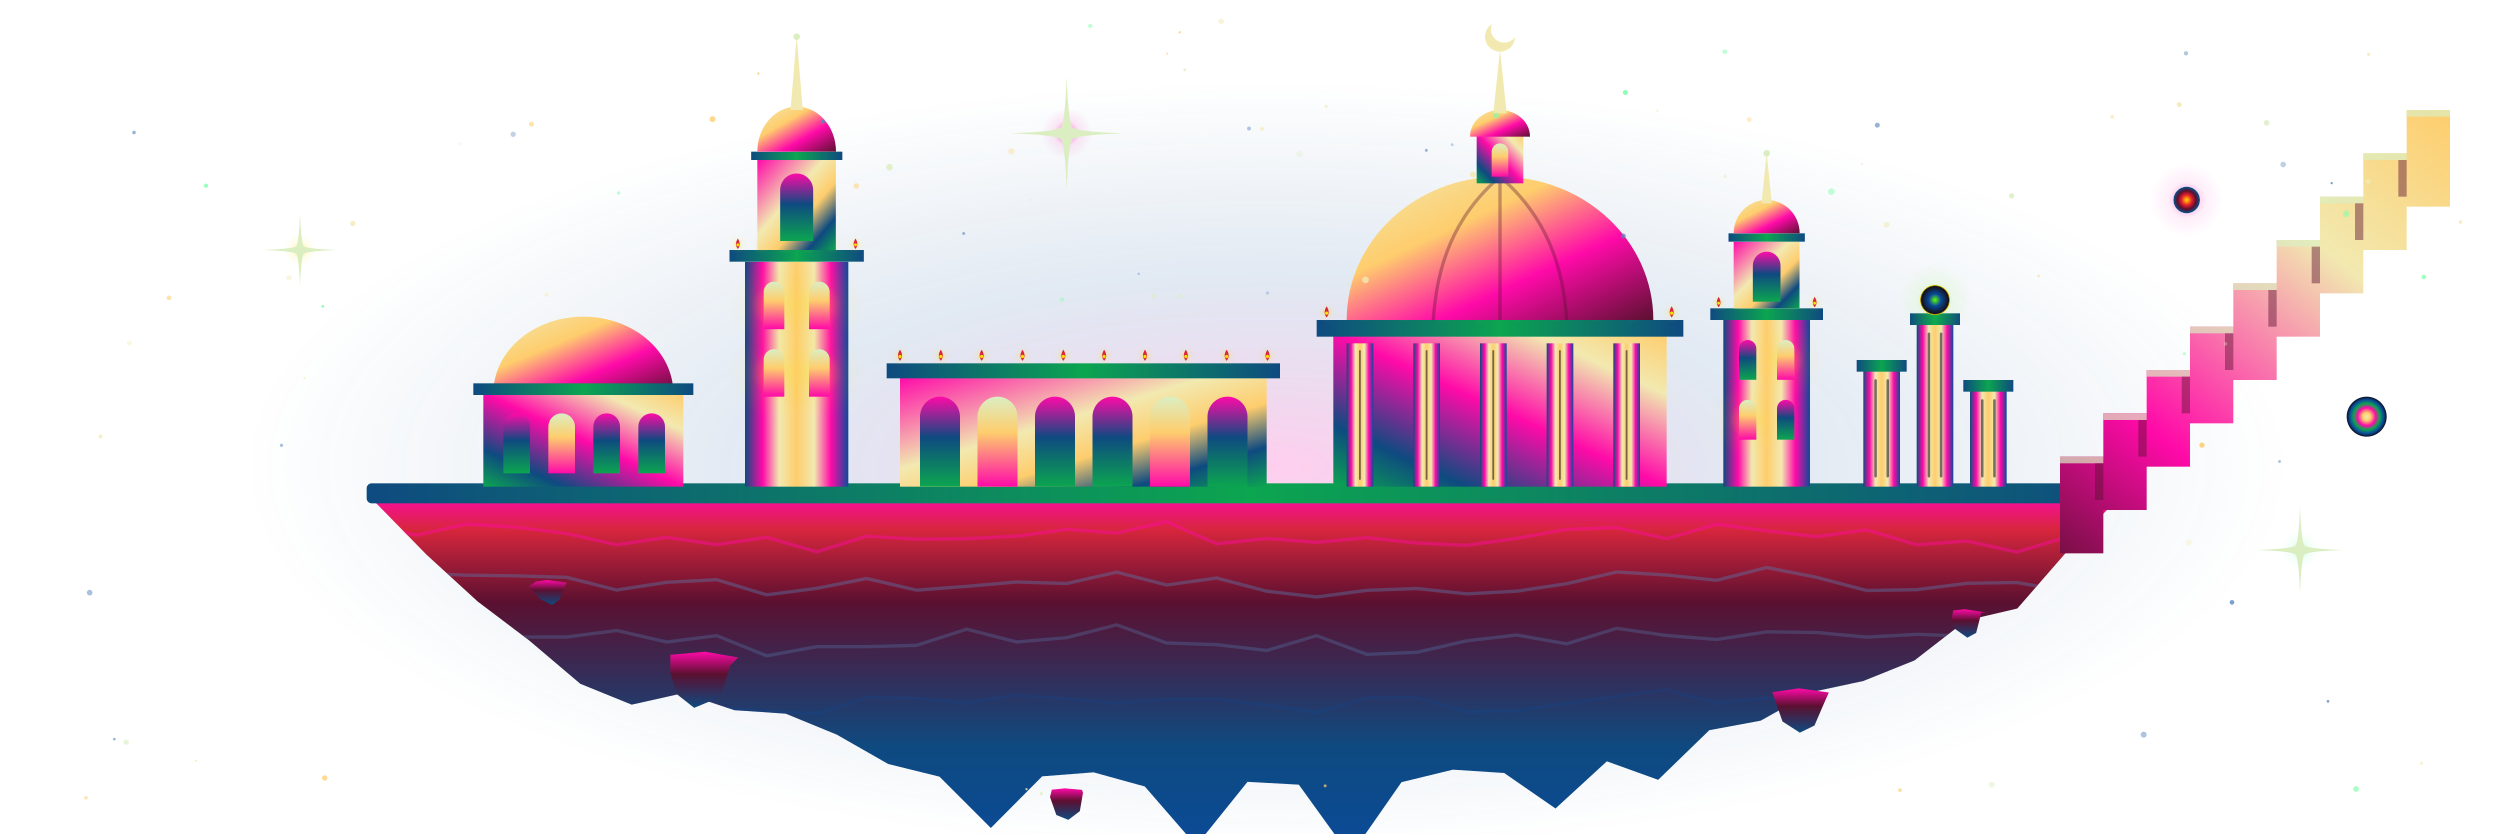
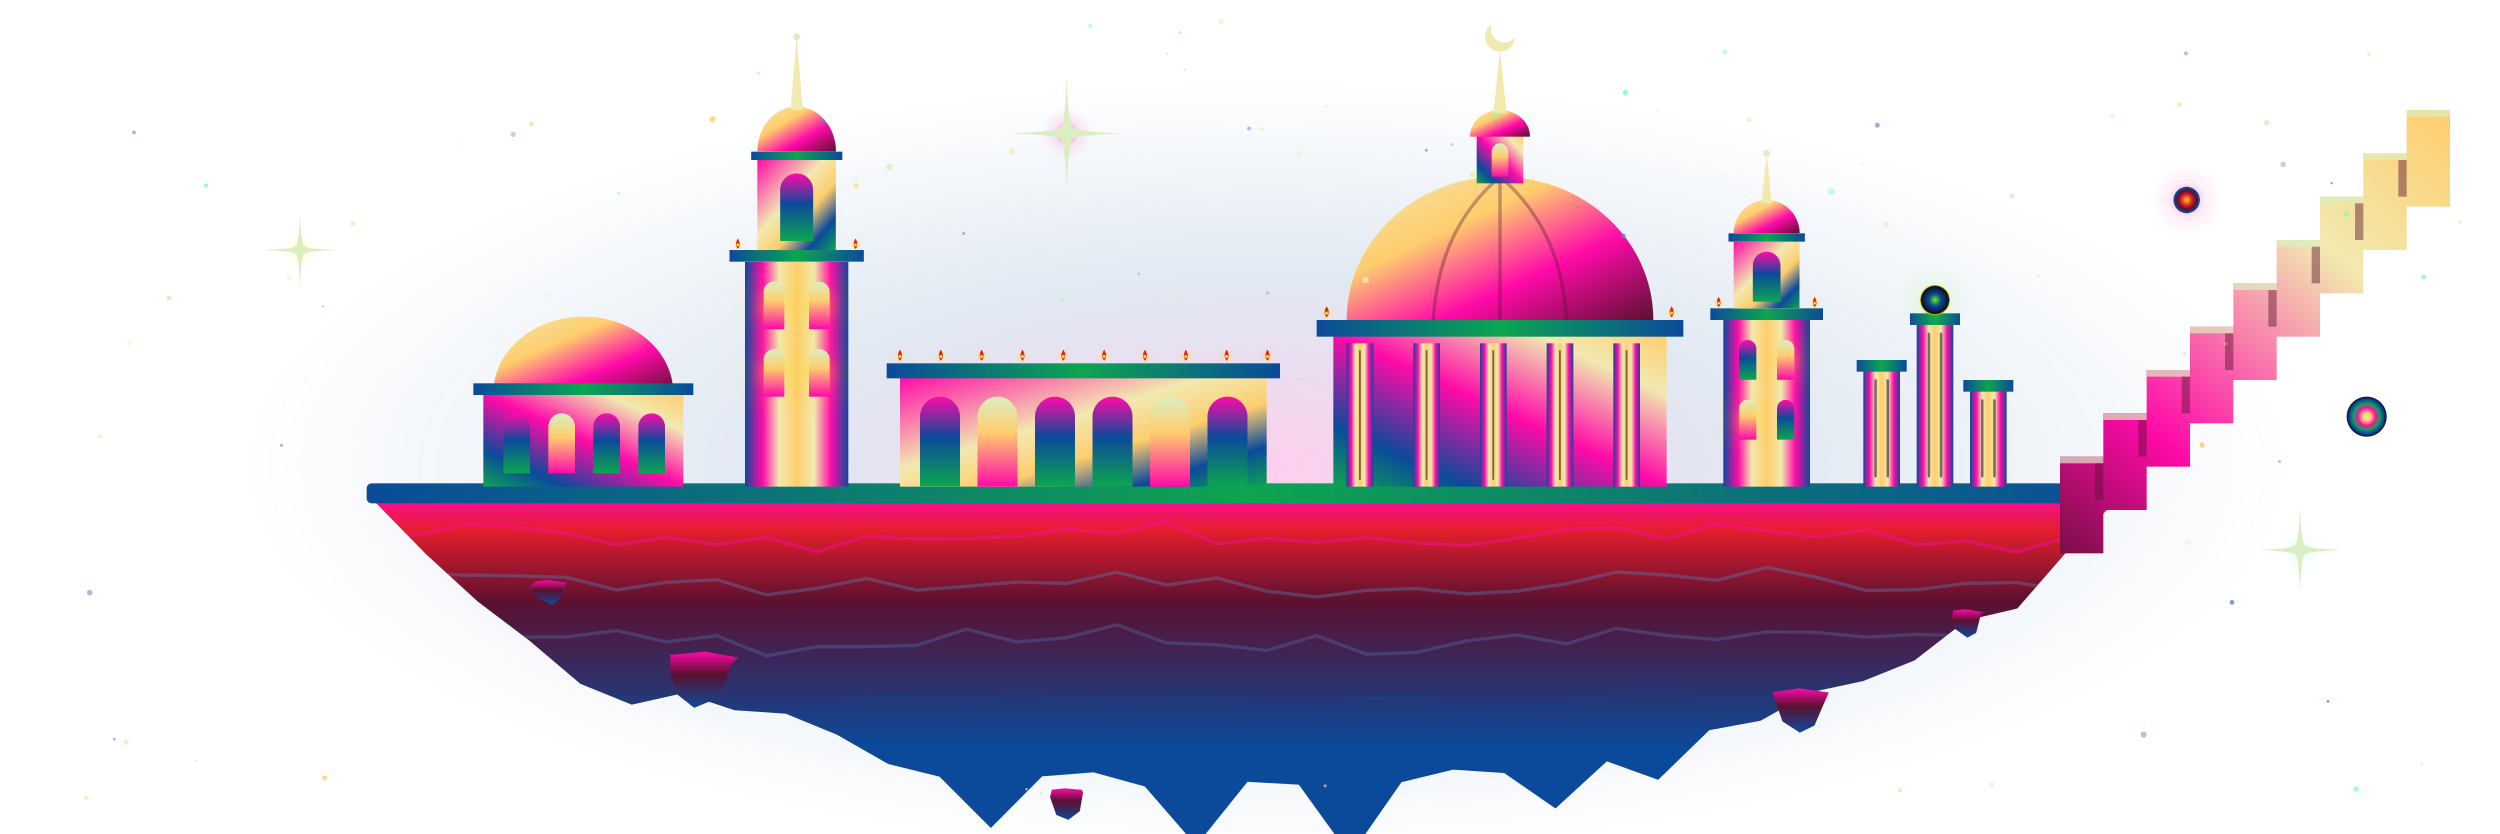
<svg xmlns="http://www.w3.org/2000/svg" viewBox="0 0 1500 500" width="1500" height="500">
  <defs>
    <linearGradient id="utopia-skyline-col" x1="0" y1="0" x2="1" y2="0">
-       <stop offset="0" stop-color="#0e4a80" />
+       <stop offset="0" stop-color="#0b4a9a" />
      <stop offset=".17" stop-color="#ff0aa8" />
      <stop offset=".33" stop-color="#f2e9b0" />
      <stop offset=".5" stop-color="#fecd6d" />
      <stop offset=".67" stop-color="#f2e9b0" />
      <stop offset=".83" stop-color="#ff0aa8" />
      <stop offset="1" stop-color="#0b4a9a" />
    </linearGradient>
    <linearGradient id="utopia-skyline-body" x1="0" y1="0" x2="1" y2="1">
      <stop offset="0" stop-color="#ff0aa8" />
      <stop offset=".42" stop-color="#f2e9b0" />
      <stop offset=".62" stop-color="#fecd6d" />
-       <stop offset=".82" stop-color="#0e4a80" />
+       <stop offset=".82" stop-color="#0b4a9a" />
      <stop offset="1" stop-color="#0ca550" />
    </linearGradient>
    <linearGradient id="utopia-skyline-body2" x1="0" y1="1" x2="1" y2="0">
      <stop offset="0" stop-color="#0ca550" />
-       <stop offset=".2" stop-color="#0e4a80" />
+       <stop offset=".2" stop-color="#0b4a9a" />
      <stop offset=".5" stop-color="#ff0aa8" />
      <stop offset=".8" stop-color="#f2e9b0" />
      <stop offset="1" stop-color="#fecd6d" />
    </linearGradient>
    <linearGradient id="utopia-skyline-slab" x1="0" y1="0" x2="1" y2="0">
-       <stop offset="0" stop-color="#0e4a80" />
+       <stop offset="0" stop-color="#0b4a9a" />
      <stop offset=".5" stop-color="#0ca550" />
-       <stop offset="1" stop-color="#0e4a80" />
+       <stop offset="1" stop-color="#0b4a9a" />
    </linearGradient>
    <linearGradient id="utopia-skyline-win" x1="0" y1="0" x2="0" y2="1">
      <stop offset="0" stop-color="#ff0aa8" />
-       <stop offset=".45" stop-color="#0e4a80" />
+       <stop offset=".45" stop-color="#0b4a9a" />
      <stop offset="1" stop-color="#0ca550" />
    </linearGradient>
    <linearGradient id="utopia-skyline-winglow" x1="0" y1="0" x2="0" y2="1">
      <stop offset="0" stop-color="#dbeec2" />
      <stop offset=".4" stop-color="#fecd6d" />
      <stop offset="1" stop-color="#ff0aa8" />
    </linearGradient>
    <linearGradient id="utopia-skyline-dome" x1="0" y1="0" x2="1" y2="1">
      <stop offset="0" stop-color="#f2e9b0" />
      <stop offset=".35" stop-color="#fecd6d" />
      <stop offset=".65" stop-color="#ff0aa8" />
      <stop offset="1" stop-color="#5b1030" />
    </linearGradient>
    <linearGradient id="utopia-skyline-dark" x1="0" y1="0" x2="0" y2="1">
      <stop offset="0" stop-color="#5b1030" />
-       <stop offset="1" stop-color="#0e4a80" />
+       <stop offset="1" stop-color="#0b4a9a" />
    </linearGradient>
    <radialGradient id="utopia-skyline-atm" cx=".5" cy=".5" r=".5">
      <stop offset="0" stop-color="#ff0aa8" stop-opacity=".2" />
      <stop offset=".5" stop-color="#0b4a9a" stop-opacity=".12" />
-       <stop offset="1" stop-color="#0e4a80" stop-opacity="0" />
+       <stop offset="1" stop-color="#0b4a9a" stop-opacity="0" />
    </radialGradient>
    <clipPath id="utopia-skyline-rockclip">
      <polygon points="1275,296 1272,297.9 1241.2,329.7 1210.4,365.1 1179.6,372.3 1148.8,396.2 1118,408.6 1087.2,415.2 1056.4,432.4 1025.6,438.1 994.9,467.9 964.1,456.8 933.3,485.1 902.5,463.8 871.7,461.8 840.9,469.3 810.1,513.5 779.3,470.8 748.5,469.1 717.7,507.4 686.9,471.9 656.1,463.4 625.3,465.8 594.5,496.8 563.7,466 532.9,458.4 502.1,440.8 471.4,428.2 440.6,426.1 409.8,415.9 379,422.8 348.2,410.3 317.4,384.2 286.6,360.9 255.8,332.7 225,301.2 225,296" />
    </clipPath>
    <linearGradient id="utopia-skyline-rock" x1="0" y1="0" x2="0" y2="1">
      <stop offset="0" stop-color="#ff0aa8" />
-       <stop offset=".1" stop-color="#d7263d" />
+       <stop offset=".1" stop-color="#e41e2d" />
      <stop offset=".3" stop-color="#5b1030" />
-       <stop offset=".7" stop-color="#0e4a80" />
+       <stop offset=".7" stop-color="#0b4a9a" />
      <stop offset="1" stop-color="#0b4a9a" />
    </linearGradient>
    <linearGradient id="utopia-skyline-chunk" x1="0" y1="0" x2="0" y2="1">
      <stop offset="0" stop-color="#ff0aa8" />
      <stop offset=".4" stop-color="#5b1030" />
-       <stop offset="1" stop-color="#0e4a80" />
+       <stop offset="1" stop-color="#0b4a9a" />
    </linearGradient>
    <linearGradient id="utopia-skyline-stair" x1="1236" y1="358" x2="1470" y2="66" gradientUnits="userSpaceOnUse">
      <stop offset="0" stop-color="#5b1030" />
      <stop offset=".3" stop-color="#ff0aa8" />
      <stop offset=".7" stop-color="#f2e9b0" />
      <stop offset="1" stop-color="#fecd6d" />
    </linearGradient>
    <radialGradient id="utopia-skyline-glow-ffdd00-50" cx=".5" cy=".5" r=".5">
      <stop offset="0" stop-color="#ffdd00" stop-opacity=".5" />
      <stop offset=".2" stop-color="#ffdd00" stop-opacity=".25" />
      <stop offset=".5" stop-color="#ffdd00" stop-opacity=".06" />
      <stop offset="1" stop-color="#ffdd00" stop-opacity="0" />
    </radialGradient>
    <radialGradient id="utopia-skyline-glow-ffdd00-55" cx=".5" cy=".5" r=".5">
      <stop offset="0" stop-color="#ffdd00" stop-opacity=".55" />
      <stop offset=".2" stop-color="#ffdd00" stop-opacity=".28" />
      <stop offset=".5" stop-color="#ffdd00" stop-opacity=".07" />
      <stop offset="1" stop-color="#ffdd00" stop-opacity="0" />
    </radialGradient>
    <radialGradient id="utopia-skyline-glow-5aff00-50" cx=".5" cy=".5" r=".5">
      <stop offset="0" stop-color="#5aff00" stop-opacity=".5" />
      <stop offset=".2" stop-color="#5aff00" stop-opacity=".25" />
      <stop offset=".5" stop-color="#5aff00" stop-opacity=".06" />
      <stop offset="1" stop-color="#5aff00" stop-opacity="0" />
    </radialGradient>
    <radialGradient id="utopia-skyline-orbs" cx=".5" cy=".5" r=".5">
      <stop offset="0" stop-color="#5aff00" />
      <stop offset=".4" stop-color="#0b4a9a" />
-       <stop offset=".9" stop-color="#13111a" />
+       <stop offset=".9" stop-color="#0a0f1c" />
      <stop offset="1" stop-color="#ffdd00" />
    </radialGradient>
    <radialGradient id="utopia-skyline-orbm" cx=".5" cy=".5" r=".5">
      <stop offset="0" stop-color="#f2e9b0" />
      <stop offset=".2" stop-color="#fecd6d" />
      <stop offset=".45" stop-color="#ff0aa8" />
      <stop offset=".65" stop-color="#0ca550" />
      <stop offset=".85" stop-color="#0b4a9a" />
      <stop offset="1" stop-color="#0a0f1c" />
    </radialGradient>
    <radialGradient id="utopia-skyline-glow-ff0aa8-55" cx=".5" cy=".5" r=".5">
      <stop offset="0" stop-color="#ff0aa8" stop-opacity=".55" />
      <stop offset=".2" stop-color="#ff0aa8" stop-opacity=".28" />
      <stop offset=".5" stop-color="#ff0aa8" stop-opacity=".07" />
      <stop offset="1" stop-color="#ff0aa8" stop-opacity="0" />
    </radialGradient>
    <radialGradient id="utopia-skyline-orbf" cx=".5" cy=".5" r=".5">
      <stop offset="0" stop-color="#ffdd00" />
      <stop offset=".4" stop-color="#e41e2d" />
      <stop offset=".7" stop-color="#5b1030" />
-       <stop offset=".95" stop-color="#0e4a80" />
+       <stop offset=".95" stop-color="#0b4a9a" />
      <stop offset="1" stop-color="#5686bb" />
    </radialGradient>
    <radialGradient id="utopia-skyline-glow-ff0aa8-75" cx=".5" cy=".5" r=".5">
      <stop offset="0" stop-color="#ff0aa8" stop-opacity=".75" />
      <stop offset=".2" stop-color="#ff0aa8" stop-opacity=".38" />
      <stop offset=".5" stop-color="#ff0aa8" stop-opacity=".09" />
      <stop offset="1" stop-color="#ff0aa8" stop-opacity="0" />
    </radialGradient>
    <radialGradient id="utopia-skyline-glow-ffdd00-75" cx=".5" cy=".5" r=".5">
      <stop offset="0" stop-color="#ffdd00" stop-opacity=".75" />
      <stop offset=".2" stop-color="#ffdd00" stop-opacity=".38" />
      <stop offset=".5" stop-color="#ffdd00" stop-opacity=".09" />
      <stop offset="1" stop-color="#ffdd00" stop-opacity="0" />
    </radialGradient>
    <radialGradient id="utopia-skyline-glow-7dffaa-75" cx=".5" cy=".5" r=".5">
      <stop offset="0" stop-color="#7dffaa" stop-opacity=".75" />
      <stop offset=".2" stop-color="#7dffaa" stop-opacity=".38" />
      <stop offset=".5" stop-color="#7dffaa" stop-opacity=".09" />
      <stop offset="1" stop-color="#7dffaa" stop-opacity="0" />
    </radialGradient>
  </defs>
  <ellipse cx="760" cy="280" rx="620" ry="230" fill="url(#utopia-skyline-atm)" />
  <polygon points="1275,296 1272,297.9 1241.2,329.7 1210.4,365.1 1179.6,372.3 1148.8,396.2 1118,408.6 1087.2,415.2 1056.4,432.4 1025.6,438.1 994.9,467.9 964.1,456.8 933.3,485.1 902.5,463.8 871.7,461.8 840.9,469.3 810.1,513.5 779.3,470.8 748.5,469.1 717.7,507.4 686.9,471.9 656.1,463.4 625.3,465.8 594.5,496.8 563.7,466 532.9,458.4 502.1,440.8 471.4,428.2 440.6,426.1 409.8,415.9 379,422.8 348.2,410.3 317.4,384.2 286.6,360.9 255.8,332.7 225,301.2 225,296" fill="url(#utopia-skyline-rock)" />
  <g clip-path="url(#utopia-skyline-rockclip)" fill="none" stroke-width="2">
    <polyline points="220,314.4 250,321.1 280,314.4 310,316.3 340,320.1 370,326.9 400,322.4 430,326.8 460,322.4 490,331.1 520,321.7 550,323.5 580,323.2 610,321.7 640,317.6 670,319.8 700,313 730,326.3 760,323.1 790,325.4 820,322.6 850,325.8 880,327.2 910,323 940,317.6 970,316.6 1000,323.2 1030,314.5 1060,318.5 1090,322 1120,317.9 1150,326.9 1180,324.6 1210,331.2 1240,322.3 1270,324" stroke="#ff0aa8" stroke-opacity=".45" />
    <polyline points="220,346.3 250,343.9 280,345.1 310,345.5 340,346.4 370,354 400,349.4 430,347.8 460,356.9 490,353 520,347.1 550,354.1 580,351.8 610,349.2 640,350.1 670,343.3 700,351 730,346.8 760,354.7 790,358.2 820,354.2 850,353.1 880,356.3 910,354.7 940,350.2 970,343.2 1000,345 1030,348.2 1060,340.5 1090,346.4 1120,354.3 1150,353.8 1180,350 1210,349.5 1240,354.7 1270,354.3" stroke="#5686bb" stroke-opacity=".37" />
    <polyline points="220,379.4 250,380.8 280,385.9 310,382.2 340,382.2 370,378.3 400,385.2 430,381.4 460,393.5 490,388 520,388 550,387.2 580,377.5 610,385.2 640,382.6 670,374.9 700,385.8 730,386.8 760,390.3 790,381.4 820,392.6 850,391.4 880,384.5 910,381 940,386.3 970,377 1000,381.3 1030,383.7 1060,379.1 1090,379.5 1120,382.3 1150,380.6 1180,381.7 1210,388.6 1240,391.7 1270,392.8" stroke="#5686bb" stroke-opacity=".29" />
    <polyline points="220,413.2 250,414.2 280,419.8 310,413.9 340,420.9 370,424.8 400,425.8 430,424.6 460,426.7 490,428.1 520,418.4 550,419.1 580,421.8 610,417 640,419.4 670,421.8 700,419.6 730,419.5 760,423.1 790,427.4 820,418.7 850,418.6 880,427 910,426.3 940,422.1 970,417.7 1000,413.9 1030,421.8 1060,418.8 1090,423.3 1120,421.2 1150,425.5 1180,419.7 1210,426.5 1240,419 1270,420.9" stroke="#0b4a9a" stroke-opacity=".21" />
  </g>
  <polygon points="438,399.5 432.6,418 416.5,424.7 406.6,416.9 402.2,403.9 402.2,392.9 423,391 442.9,394.5" fill="url(#utopia-skyline-chunk)" />
  <polygon points="1093.8,423.4 1088.7,435.3 1079.9,439.6 1069.5,432.9 1066.2,423.5 1063.4,415.3 1079.2,413 1097.3,415.5" fill="url(#utopia-skyline-chunk)" />
  <polygon points="649.8,475.6 647.9,486.7 641,491.9 633.8,489 630,478.2 631.1,473.8 638.9,473 649.2,473.9" fill="url(#utopia-skyline-chunk)" />
  <polygon points="1188.8,367.6 1185.7,379.7 1180.4,382.6 1172.5,377 1171,371.3 1171.9,366.3 1178.9,365.5 1191.9,367.5" fill="url(#utopia-skyline-chunk)" />
  <polygon points="337.9,353.9 335.9,359.6 331.3,363 324.1,359.5 317.2,351.9 321.5,349 328.2,348 340.2,349.6" fill="url(#utopia-skyline-chunk)" />
  <rect x="220" y="290" width="1060" height="12" rx="3" fill="url(#utopia-skyline-slab)" />
  <polygon points="1236,300 1236,274 1262,274 1262,248 1288,248 1288,222 1314,222 1314,196 1340,196 1340,170 1366,170 1366,144 1392,144 1392,118 1418,118 1418,92 1444,92 1444,66 1470,66 1470,124 1444,124 1444,150 1418,150 1418,176 1392,176 1392,202 1366,202 1366,228 1340,228 1340,254 1314,254 1314,280 1288,280 1288,306 1262,306 1262,332 1236,332 1236,330" fill="url(#utopia-skyline-stair)" />
  <g fill="#dbeec2" opacity=".7">
    <rect x="1236" y="274" width="26" height="4" />
    <rect x="1262" y="248" width="26" height="4" />
    <rect x="1288" y="222" width="26" height="4" />
    <rect x="1314" y="196" width="26" height="4" />
    <rect x="1340" y="170" width="26" height="4" />
    <rect x="1366" y="144" width="26" height="4" />
    <rect x="1392" y="118" width="26" height="4" />
    <rect x="1418" y="92" width="26" height="4" />
    <rect x="1444" y="66" width="26" height="4" />
  </g>
  <g fill="#5b1030" opacity=".45">
    <rect x="1257" y="278" width="5" height="22" />
    <rect x="1283" y="252" width="5" height="22" />
    <rect x="1309" y="226" width="5" height="22" />
    <rect x="1335" y="200" width="5" height="22" />
    <rect x="1361" y="174" width="5" height="22" />
    <rect x="1387" y="148" width="5" height="22" />
    <rect x="1413" y="122" width="5" height="22" />
    <rect x="1439" y="96" width="5" height="22" />
  </g>
  <rect x="290" y="236" width="120" height="56" fill="url(#utopia-skyline-body2)" />
  <path d="M302,284V256A8,8 0 0 1 318,256V284Z" fill="url(#utopia-skyline-win)" />
  <path d="M329,284V256A8,8 0 0 1 345,256V284Z" fill="url(#utopia-skyline-winglow)" />
  <path d="M356,284V256A8,8 0 0 1 372,256V284Z" fill="url(#utopia-skyline-win)" />
  <path d="M383,284V256A8,8 0 0 1 399,256V284Z" fill="url(#utopia-skyline-win)" />
  <path d="M296,236A54,46 0 0 1 404,236Z" fill="url(#utopia-skyline-dome)" />
  <rect x="284" y="230" width="132" height="7" fill="url(#utopia-skyline-slab)" />
  <rect x="447" y="157" width="62" height="135" fill="url(#utopia-skyline-col)" />
  <circle cx="464.4" cy="183.3" r="27.3" fill="url(#utopia-skyline-glow-ffdd00-50)" />
  <path d="M458.2,197.5V175.2A6.2,6.2 0 0 1 470.6,175.2V197.5Z" fill="url(#utopia-skyline-winglow)" />
  <circle cx="491.6" cy="183.3" r="27.3" fill="url(#utopia-skyline-glow-ffdd00-50)" />
  <path d="M485.4,197.5V175.2A6.2,6.2 0 0 1 497.8,175.2V197.5Z" fill="url(#utopia-skyline-winglow)" />
  <circle cx="464.4" cy="223.8" r="27.3" fill="url(#utopia-skyline-glow-ffdd00-50)" />
  <path d="M458.2,238V215.7A6.2,6.2 0 0 1 470.6,215.7V238Z" fill="url(#utopia-skyline-winglow)" />
  <circle cx="491.6" cy="223.8" r="27.3" fill="url(#utopia-skyline-glow-ffdd00-50)" />
  <path d="M485.4,238V215.7A6.2,6.2 0 0 1 497.8,215.7V238Z" fill="url(#utopia-skyline-winglow)" />
  <rect x="437.7" y="150" width="80.6" height="7" fill="url(#utopia-skyline-slab)" />
  <circle cx="442.7" cy="146.6" r="5.6" fill="url(#utopia-skyline-glow-ffdd00-55)" />
-   <path d="M442.7,143.1Q444.9,146.6 442.7,149.4Q440.5,146.6 442.7,143.1Z" fill="#d7263d" />
+   <path d="M442.7,143.1Q444.9,146.6 442.7,149.4Q440.5,146.6 442.7,143.1Z" fill="#e41e2d" />
  <circle cx="442.7" cy="146.9" r="0.9" fill="#ffdd00" />
  <circle cx="456.8" cy="146.6" r="5.6" fill="url(#utopia-skyline-glow-ffdd00-55)" />
-   <path d="M456.8,143.1Q459.1,146.6 456.8,149.4Q454.6,146.6 456.8,143.1Z" fill="#d7263d" />
+   <path d="M456.8,143.1Q459.1,146.6 456.8,149.4Q454.6,146.6 456.8,143.1Z" fill="#e41e2d" />
  <circle cx="456.8" cy="146.9" r="0.9" fill="#ffdd00" />
  <circle cx="470.9" cy="146.6" r="5.6" fill="url(#utopia-skyline-glow-ffdd00-55)" />
-   <path d="M470.9,143.1Q473.2,146.6 470.9,149.4Q468.7,146.6 470.9,143.1Z" fill="#d7263d" />
+   <path d="M470.9,143.1Q473.2,146.6 470.9,149.4Q468.7,146.6 470.9,143.1Z" fill="#e41e2d" />
  <circle cx="470.9" cy="146.9" r="0.9" fill="#ffdd00" />
  <circle cx="485.1" cy="146.6" r="5.6" fill="url(#utopia-skyline-glow-ffdd00-55)" />
-   <path d="M485.1,143.1Q487.3,146.6 485.1,149.4Q482.8,146.6 485.1,143.1Z" fill="#d7263d" />
+   <path d="M485.1,143.1Q487.3,146.6 485.1,149.4Q482.8,146.6 485.1,143.1Z" fill="#e41e2d" />
  <circle cx="485.1" cy="146.9" r="0.9" fill="#ffdd00" />
  <circle cx="499.2" cy="146.6" r="5.6" fill="url(#utopia-skyline-glow-ffdd00-55)" />
-   <path d="M499.2,143.1Q501.4,146.6 499.2,149.4Q496.9,146.6 499.2,143.1Z" fill="#d7263d" />
+   <path d="M499.2,143.1Q501.4,146.6 499.2,149.4Q496.9,146.6 499.2,143.1Z" fill="#e41e2d" />
  <circle cx="499.2" cy="146.9" r="0.9" fill="#ffdd00" />
  <circle cx="513.3" cy="146.6" r="5.6" fill="url(#utopia-skyline-glow-ffdd00-55)" />
-   <path d="M513.3,143.1Q515.5,146.6 513.3,149.4Q511.1,146.6 513.3,143.1Z" fill="#d7263d" />
+   <path d="M513.3,143.1Q515.5,146.6 513.3,149.4Q511.1,146.6 513.3,143.1Z" fill="#e41e2d" />
  <circle cx="513.3" cy="146.9" r="0.9" fill="#ffdd00" />
  <rect x="454.4" y="96" width="47.1" height="54" fill="url(#utopia-skyline-body)" />
  <path d="M468.1,144.6V114A9.9,9.9 0 0 1 487.9,114V144.6Z" fill="url(#utopia-skyline-win)" />
  <rect x="450.7" y="91" width="54.7" height="5" fill="url(#utopia-skyline-slab)" />
  <path d="M454.4,91A23.6,27 0 0 1 501.6,91Z" fill="url(#utopia-skyline-dome)" />
  <polygon points="474.3,66 478,22 481.7,66" fill="#f2e9b0" />
  <circle cx="478" cy="22" r="2" fill="#dbeec2" />
  <rect x="540" y="226" width="220" height="66" fill="url(#utopia-skyline-body)" />
  <path d="M552,292V250A12,12 0 0 1 576,250V292Z" fill="url(#utopia-skyline-win)" />
  <path d="M586.5,292V250A12,12 0 0 1 610.5,250V292Z" fill="url(#utopia-skyline-winglow)" />
  <path d="M621,292V250A12,12 0 0 1 645,250V292Z" fill="url(#utopia-skyline-win)" />
  <path d="M655.5,292V250A12,12 0 0 1 679.5,250V292Z" fill="url(#utopia-skyline-win)" />
  <path d="M690,292V250A12,12 0 0 1 714,250V292Z" fill="url(#utopia-skyline-winglow)" />
  <path d="M724.5,292V250A12,12 0 0 1 748.5,250V292Z" fill="url(#utopia-skyline-win)" />
  <rect x="532" y="218" width="236" height="9" fill="url(#utopia-skyline-slab)" />
  <circle cx="540" cy="213.5" r="6" fill="url(#utopia-skyline-glow-ffdd00-55)" />
-   <path d="M540,209.8Q542.4,213.5 540,216.5Q537.6,213.5 540,209.8Z" fill="#d7263d" />
+   <path d="M540,209.8Q542.4,213.5 540,216.5Q537.6,213.5 540,209.8Z" fill="#e41e2d" />
  <circle cx="540" cy="213.9" r="1" fill="#ffdd00" />
  <circle cx="564.5" cy="213.5" r="6" fill="url(#utopia-skyline-glow-ffdd00-55)" />
-   <path d="M564.5,209.8Q566.9,213.5 564.5,216.5Q562.1,213.5 564.5,209.8Z" fill="#d7263d" />
+   <path d="M564.5,209.8Q566.9,213.5 564.5,216.5Q562.1,213.5 564.5,209.8Z" fill="#e41e2d" />
  <circle cx="564.5" cy="213.9" r="1" fill="#ffdd00" />
  <circle cx="589" cy="213.5" r="6" fill="url(#utopia-skyline-glow-ffdd00-55)" />
-   <path d="M589,209.8Q591.4,213.5 589,216.5Q586.6,213.5 589,209.8Z" fill="#d7263d" />
+   <path d="M589,209.8Q591.4,213.5 589,216.5Q586.6,213.5 589,209.8Z" fill="#e41e2d" />
  <circle cx="589" cy="213.9" r="1" fill="#ffdd00" />
  <circle cx="613.5" cy="213.5" r="6" fill="url(#utopia-skyline-glow-ffdd00-55)" />
-   <path d="M613.5,209.8Q615.9,213.5 613.5,216.5Q611.1,213.5 613.5,209.8Z" fill="#d7263d" />
+   <path d="M613.5,209.8Q615.9,213.5 613.5,216.5Q611.1,213.5 613.5,209.8Z" fill="#e41e2d" />
  <circle cx="613.5" cy="213.9" r="1" fill="#ffdd00" />
  <circle cx="638" cy="213.5" r="6" fill="url(#utopia-skyline-glow-ffdd00-55)" />
-   <path d="M638,209.8Q640.4,213.5 638,216.5Q635.6,213.5 638,209.8Z" fill="#d7263d" />
+   <path d="M638,209.8Q640.4,213.5 638,216.5Q635.6,213.5 638,209.8Z" fill="#e41e2d" />
  <circle cx="638" cy="213.9" r="1" fill="#ffdd00" />
  <circle cx="662.5" cy="213.5" r="6" fill="url(#utopia-skyline-glow-ffdd00-55)" />
-   <path d="M662.5,209.8Q664.9,213.5 662.5,216.5Q660.1,213.5 662.5,209.8Z" fill="#d7263d" />
+   <path d="M662.5,209.8Q664.9,213.5 662.5,216.5Q660.1,213.5 662.5,209.8Z" fill="#e41e2d" />
  <circle cx="662.5" cy="213.9" r="1" fill="#ffdd00" />
  <circle cx="687" cy="213.5" r="6" fill="url(#utopia-skyline-glow-ffdd00-55)" />
-   <path d="M687,209.8Q689.4,213.5 687,216.5Q684.6,213.5 687,209.8Z" fill="#d7263d" />
+   <path d="M687,209.8Q689.4,213.5 687,216.5Q684.6,213.5 687,209.8Z" fill="#e41e2d" />
  <circle cx="687" cy="213.9" r="1" fill="#ffdd00" />
  <circle cx="711.5" cy="213.5" r="6" fill="url(#utopia-skyline-glow-ffdd00-55)" />
-   <path d="M711.5,209.8Q713.9,213.5 711.5,216.5Q709.1,213.5 711.5,209.8Z" fill="#d7263d" />
+   <path d="M711.5,209.8Q713.9,213.5 711.5,216.5Q709.1,213.5 711.5,209.8Z" fill="#e41e2d" />
  <circle cx="711.5" cy="213.9" r="1" fill="#ffdd00" />
  <circle cx="736" cy="213.5" r="6" fill="url(#utopia-skyline-glow-ffdd00-55)" />
-   <path d="M736,209.8Q738.4,213.5 736,216.5Q733.6,213.5 736,209.8Z" fill="#d7263d" />
+   <path d="M736,209.8Q738.4,213.5 736,216.5Q733.6,213.5 736,209.8Z" fill="#e41e2d" />
  <circle cx="736" cy="213.9" r="1" fill="#ffdd00" />
  <circle cx="760.5" cy="213.5" r="6" fill="url(#utopia-skyline-glow-ffdd00-55)" />
-   <path d="M760.5,209.8Q762.9,213.5 760.5,216.5Q758.1,213.5 760.5,209.8Z" fill="#d7263d" />
+   <path d="M760.5,209.8Q762.9,213.5 760.5,216.5Q758.1,213.5 760.5,209.8Z" fill="#e41e2d" />
  <circle cx="760.5" cy="213.9" r="1" fill="#ffdd00" />
  <rect x="800" y="200" width="200" height="92" fill="url(#utopia-skyline-body2)" />
  <rect x="808" y="206" width="16" height="86" fill="url(#utopia-skyline-col)" />
  <rect x="815.4" y="210" width="1.1" height="78" rx="0.6" fill="#0a0f1c" opacity=".55" />
  <rect x="848" y="206" width="16" height="86" fill="url(#utopia-skyline-col)" />
  <rect x="855.4" y="210" width="1.1" height="78" rx="0.6" fill="#0a0f1c" opacity=".55" />
  <rect x="888" y="206" width="16" height="86" fill="url(#utopia-skyline-col)" />
  <rect x="895.4" y="210" width="1.1" height="78" rx="0.6" fill="#0a0f1c" opacity=".55" />
  <rect x="928" y="206" width="16" height="86" fill="url(#utopia-skyline-col)" />
  <rect x="935.4" y="210" width="1.1" height="78" rx="0.6" fill="#0a0f1c" opacity=".55" />
  <rect x="968" y="206" width="16" height="86" fill="url(#utopia-skyline-col)" />
  <rect x="975.4" y="210" width="1.1" height="78" rx="0.6" fill="#0a0f1c" opacity=".55" />
  <rect x="790" y="192" width="220" height="10" fill="url(#utopia-skyline-slab)" />
  <circle cx="796" cy="187.5" r="6" fill="url(#utopia-skyline-glow-ffdd00-55)" />
-   <path d="M796,183.8Q798.4,187.5 796,190.5Q793.6,187.5 796,183.8Z" fill="#d7263d" />
+   <path d="M796,183.8Q798.4,187.5 796,190.5Q793.6,187.5 796,183.8Z" fill="#e41e2d" />
  <circle cx="796" cy="187.9" r="1" fill="#ffdd00" />
  <circle cx="819" cy="187.5" r="6" fill="url(#utopia-skyline-glow-ffdd00-55)" />
-   <path d="M819,183.8Q821.4,187.5 819,190.5Q816.6,187.5 819,183.8Z" fill="#d7263d" />
+   <path d="M819,183.8Q821.4,187.5 819,190.5Q816.6,187.5 819,183.8Z" fill="#e41e2d" />
  <circle cx="819" cy="187.9" r="1" fill="#ffdd00" />
  <circle cx="842" cy="187.5" r="6" fill="url(#utopia-skyline-glow-ffdd00-55)" />
-   <path d="M842,183.8Q844.4,187.5 842,190.5Q839.6,187.5 842,183.8Z" fill="#d7263d" />
+   <path d="M842,183.8Q844.4,187.5 842,190.5Q839.6,187.5 842,183.8Z" fill="#e41e2d" />
  <circle cx="842" cy="187.9" r="1" fill="#ffdd00" />
  <circle cx="865" cy="187.5" r="6" fill="url(#utopia-skyline-glow-ffdd00-55)" />
-   <path d="M865,183.8Q867.4,187.5 865,190.5Q862.6,187.5 865,183.8Z" fill="#d7263d" />
+   <path d="M865,183.8Q867.4,187.5 865,190.5Q862.6,187.5 865,183.8Z" fill="#e41e2d" />
  <circle cx="865" cy="187.9" r="1" fill="#ffdd00" />
  <circle cx="888" cy="187.5" r="6" fill="url(#utopia-skyline-glow-ffdd00-55)" />
-   <path d="M888,183.8Q890.4,187.5 888,190.5Q885.6,187.5 888,183.8Z" fill="#d7263d" />
+   <path d="M888,183.8Q890.4,187.5 888,190.5Q885.6,187.5 888,183.8Z" fill="#e41e2d" />
  <circle cx="888" cy="187.9" r="1" fill="#ffdd00" />
  <circle cx="911" cy="187.5" r="6" fill="url(#utopia-skyline-glow-ffdd00-55)" />
-   <path d="M911,183.8Q913.4,187.5 911,190.5Q908.6,187.5 911,183.8Z" fill="#d7263d" />
+   <path d="M911,183.8Q913.4,187.5 911,190.5Q908.6,187.5 911,183.8Z" fill="#e41e2d" />
  <circle cx="911" cy="187.9" r="1" fill="#ffdd00" />
  <circle cx="934" cy="187.5" r="6" fill="url(#utopia-skyline-glow-ffdd00-55)" />
-   <path d="M934,183.8Q936.4,187.5 934,190.5Q931.6,187.5 934,183.8Z" fill="#d7263d" />
+   <path d="M934,183.8Q936.4,187.5 934,190.5Q931.6,187.5 934,183.8Z" fill="#e41e2d" />
  <circle cx="934" cy="187.9" r="1" fill="#ffdd00" />
  <circle cx="957" cy="187.5" r="6" fill="url(#utopia-skyline-glow-ffdd00-55)" />
-   <path d="M957,183.8Q959.4,187.5 957,190.5Q954.6,187.5 957,183.8Z" fill="#d7263d" />
+   <path d="M957,183.8Q959.4,187.5 957,190.5Q954.6,187.5 957,183.8Z" fill="#e41e2d" />
  <circle cx="957" cy="187.9" r="1" fill="#ffdd00" />
  <circle cx="980" cy="187.5" r="6" fill="url(#utopia-skyline-glow-ffdd00-55)" />
-   <path d="M980,183.8Q982.4,187.5 980,190.5Q977.6,187.5 980,183.8Z" fill="#d7263d" />
+   <path d="M980,183.8Q982.4,187.5 980,190.5Q977.6,187.5 980,183.8Z" fill="#e41e2d" />
  <circle cx="980" cy="187.9" r="1" fill="#ffdd00" />
  <circle cx="1003" cy="187.5" r="6" fill="url(#utopia-skyline-glow-ffdd00-55)" />
-   <path d="M1003,183.8Q1005.4,187.5 1003,190.5Q1000.6,187.5 1003,183.8Z" fill="#d7263d" />
+   <path d="M1003,183.8Q1005.4,187.5 1003,190.5Q1000.6,187.5 1003,183.8Z" fill="#e41e2d" />
  <circle cx="1003" cy="187.9" r="1" fill="#ffdd00" />
  <path d="M808,192A92,86 0 0 1 992,192Z" fill="url(#utopia-skyline-dome)" />
  <g fill="none" stroke="#5b1030" stroke-opacity=".35" stroke-width="2">
    <path d="M900,106V192" />
    <path d="M900,106C872,130 862,160 860,192" />
    <path d="M900,106C928,130 938,160 940,192" />
  </g>
  <rect x="886" y="80" width="28" height="30" fill="url(#utopia-skyline-body2)" />
  <path d="M895,106V91A5,5 0 0 1 905,91V106Z" fill="url(#utopia-skyline-winglow)" />
  <path d="M882,82A18,16 0 0 1 918,82Z" fill="url(#utopia-skyline-dome)" />
  <polygon points="896,68 900,30 904,68" fill="#f2e9b0" />
  <path d="M909,22.3A9,9 0 1 1 895.2,14.4A8,8 0 0 0 909,22.3Z" fill="#f2e9b0" />
  <rect x="1034" y="192" width="52" height="100" fill="url(#utopia-skyline-col)" />
  <path d="M1043.4,227.9V209.2A5.2,5.2 0 0 1 1053.8,209.2V227.9Z" fill="url(#utopia-skyline-win)" />
  <circle cx="1071.4" cy="216" r="22.9" fill="url(#utopia-skyline-glow-ffdd00-50)" />
  <path d="M1066.2,227.9V209.2A5.2,5.2 0 0 1 1076.6,209.2V227.9Z" fill="url(#utopia-skyline-winglow)" />
  <circle cx="1048.6" cy="251.9" r="22.9" fill="url(#utopia-skyline-glow-ffdd00-50)" />
  <path d="M1043.4,263.8V245.1A5.2,5.2 0 0 1 1053.8,245.1V263.8Z" fill="url(#utopia-skyline-winglow)" />
  <path d="M1066.2,263.8V245.1A5.2,5.2 0 0 1 1076.6,245.1V263.8Z" fill="url(#utopia-skyline-win)" />
  <rect x="1026.2" y="185" width="67.6" height="7" fill="url(#utopia-skyline-slab)" />
  <circle cx="1031.2" cy="181.6" r="5.6" fill="url(#utopia-skyline-glow-ffdd00-55)" />
-   <path d="M1031.2,178.1Q1033.4,181.6 1031.2,184.4Q1029,181.6 1031.2,178.1Z" fill="#d7263d" />
+   <path d="M1031.2,178.1Q1033.4,181.6 1031.2,184.4Q1029,181.6 1031.2,178.1Z" fill="#e41e2d" />
  <circle cx="1031.2" cy="181.9" r="0.9" fill="#ffdd00" />
  <circle cx="1045.6" cy="181.6" r="5.6" fill="url(#utopia-skyline-glow-ffdd00-55)" />
-   <path d="M1045.6,178.1Q1047.8,181.6 1045.6,184.4Q1043.4,181.6 1045.6,178.1Z" fill="#d7263d" />
+   <path d="M1045.6,178.1Q1047.8,181.6 1045.6,184.4Q1043.4,181.6 1045.6,178.1Z" fill="#e41e2d" />
  <circle cx="1045.6" cy="181.9" r="0.9" fill="#ffdd00" />
  <circle cx="1060" cy="181.6" r="5.6" fill="url(#utopia-skyline-glow-ffdd00-55)" />
-   <path d="M1060,178.1Q1062.2,181.6 1060,184.4Q1057.8,181.6 1060,178.1Z" fill="#d7263d" />
+   <path d="M1060,178.1Q1062.2,181.6 1060,184.4Q1057.8,181.6 1060,178.1Z" fill="#e41e2d" />
  <circle cx="1060" cy="181.9" r="0.9" fill="#ffdd00" />
  <circle cx="1074.4" cy="181.6" r="5.6" fill="url(#utopia-skyline-glow-ffdd00-55)" />
-   <path d="M1074.4,178.1Q1076.6,181.6 1074.4,184.4Q1072.2,181.6 1074.4,178.1Z" fill="#d7263d" />
+   <path d="M1074.4,178.1Q1076.6,181.6 1074.4,184.4Q1072.2,181.6 1074.4,178.1Z" fill="#e41e2d" />
  <circle cx="1074.4" cy="181.9" r="0.9" fill="#ffdd00" />
  <circle cx="1088.8" cy="181.6" r="5.6" fill="url(#utopia-skyline-glow-ffdd00-55)" />
-   <path d="M1088.8,178.1Q1091,181.6 1088.8,184.4Q1086.6,181.6 1088.8,178.1Z" fill="#d7263d" />
+   <path d="M1088.8,178.1Q1091,181.6 1088.8,184.4Q1086.6,181.6 1088.8,178.1Z" fill="#e41e2d" />
  <circle cx="1088.8" cy="181.9" r="0.9" fill="#ffdd00" />
  <rect x="1040.2" y="145" width="39.5" height="40" fill="url(#utopia-skyline-body)" />
  <path d="M1051.7,181V159.3A8.3,8.3 0 0 1 1068.3,159.3V181Z" fill="url(#utopia-skyline-win)" />
  <rect x="1037.1" y="140" width="45.8" height="5" fill="url(#utopia-skyline-slab)" />
  <path d="M1040.2,140A19.8,20 0 0 1 1079.8,140Z" fill="url(#utopia-skyline-dome)" />
  <polygon points="1056.9,122 1060,92 1063.1,122" fill="#f2e9b0" />
  <circle cx="1060" cy="92" r="2" fill="#dbeec2" />
  <rect x="1118" y="222" width="22" height="70" fill="url(#utopia-skyline-col)" />
  <rect x="1124.6" y="227.5" width="1.5" height="59" rx="0.8" fill="#0a0f1c" opacity=".55" />
  <rect x="1131.9" y="227.5" width="1.5" height="59" rx="0.8" fill="#0a0f1c" opacity=".55" />
  <rect x="1114" y="216" width="30" height="7" fill="url(#utopia-skyline-slab)" />
  <rect x="1150" y="194" width="22" height="98" fill="url(#utopia-skyline-col)" />
  <rect x="1156.6" y="199.5" width="1.5" height="87" rx="0.8" fill="#0a0f1c" opacity=".55" />
  <rect x="1163.9" y="199.5" width="1.5" height="87" rx="0.8" fill="#0a0f1c" opacity=".55" />
  <rect x="1146" y="188" width="30" height="7" fill="url(#utopia-skyline-slab)" />
  <rect x="1182" y="234" width="22" height="58" fill="url(#utopia-skyline-col)" />
  <rect x="1188.6" y="239.5" width="1.5" height="47" rx="0.8" fill="#0a0f1c" opacity=".55" />
  <rect x="1195.9" y="239.5" width="1.5" height="47" rx="0.8" fill="#0a0f1c" opacity=".55" />
  <rect x="1178" y="228" width="30" height="7" fill="url(#utopia-skyline-slab)" />
  <circle cx="1161" cy="180" r="22" fill="url(#utopia-skyline-glow-5aff00-50)" />
  <circle cx="1161" cy="180" r="9" fill="url(#utopia-skyline-orbs)" />
  <circle cx="1420" cy="250" r="12" fill="url(#utopia-skyline-orbm)" />
  <circle cx="1312" cy="120" r="22" fill="url(#utopia-skyline-glow-ff0aa8-55)" />
  <circle cx="1312" cy="120" r="8" fill="url(#utopia-skyline-orbf)" />
  <g fill="#5686bb">
    <circle cx="1126.4" cy="75.1" r="1.5" opacity=".62" />
    <circle cx="1339.2" cy="361.4" r="1.4" opacity=".78" />
    <circle cx="493.8" cy="72.9" r="1.2" opacity=".81" />
    <circle cx="683.2" cy="164.3" r="0.7" opacity=".42" />
    <circle cx="855.8" cy="90.2" r="0.9" opacity=".61" />
    <circle cx="168.9" cy="267.2" r="1" opacity=".51" />
    <circle cx="1369.9" cy="98.7" r="1.7" opacity=".38" />
    <circle cx="1396.8" cy="420.8" r="0.8" opacity=".82" />
    <circle cx="68.6" cy="443.5" r="0.8" opacity=".63" />
    <circle cx="80.4" cy="79.5" r="1.1" opacity=".61" />
    <circle cx="871.3" cy="86.8" r="0.9" opacity=".34" />
    <circle cx="749.4" cy="77.1" r="1.2" opacity=".46" />
    <circle cx="578.2" cy="140.1" r="0.9" opacity=".59" />
    <circle cx="760.5" cy="175.8" r="1" opacity=".3" />
    <circle cx="307.9" cy="80.6" r="1.6" opacity=".37" />
    <circle cx="1286.2" cy="440.8" r="1.8" opacity=".49" />
    <circle cx="1311.6" cy="32" r="1.3" opacity=".45" />
    <circle cx="974" cy="141.6" r="1.5" opacity=".7" />
    <circle cx="53.8" cy="355.6" r="1.7" opacity=".52" />
    <circle cx="1399" cy="109.9" r="0.7" opacity=".78" />
    <circle cx="1367.7" cy="276.9" r="0.9" opacity=".48" />
  </g>
  <g fill="#dbeec2">
    <circle cx="624.8" cy="476.2" r="1" opacity=".71" />
    <circle cx="533.7" cy="100.3" r="2" opacity=".83" />
    <circle cx="692.3" cy="177.6" r="1.5" opacity=".52" />
    <circle cx="1035.1" cy="105.7" r="1.1" opacity=".41" />
    <circle cx="1117.3" cy="98.4" r="0.8" opacity=".41" />
    <circle cx="710.8" cy="41.9" r="0.8" opacity=".79" />
    <circle cx="75.7" cy="445.3" r="1.6" opacity=".64" />
    <circle cx="1360" cy="73.7" r="1.7" opacity=".81" />
    <circle cx="1335.3" cy="206.3" r="1.1" opacity=".35" />
    <circle cx="707.7" cy="177.6" r="1.1" opacity=".84" />
    <circle cx="809.2" cy="170.3" r="0.8" opacity=".84" />
    <circle cx="1195" cy="470.8" r="1.8" opacity=".48" />
    <circle cx="779.8" cy="92.4" r="2" opacity=".32" />
    <circle cx="618.5" cy="120" r="0.7" opacity=".36" />
    <circle cx="276" cy="86.4" r="1.1" opacity=".32" />
    <circle cx="1207" cy="117.5" r="1.6" opacity=".87" />
  </g>
  <g fill="#fecd6d">
    <circle cx="513.8" cy="111.6" r="1.7" opacity=".48" />
    <circle cx="1140" cy="474.1" r="1.2" opacity=".59" />
    <circle cx="1267.3" cy="70.1" r="1.2" opacity=".36" />
    <circle cx="1321.2" cy="267.1" r="1.6" opacity=".87" />
    <circle cx="101.4" cy="178.7" r="1.4" opacity=".59" />
    <circle cx="194.8" cy="466.8" r="1.6" opacity=".75" />
    <circle cx="1049.5" cy="71.8" r="1.5" opacity=".36" />
    <circle cx="318.9" cy="74.5" r="1.5" opacity=".56" />
    <circle cx="455" cy="44.1" r="0.7" opacity=".85" />
    <circle cx="700.3" cy="32.2" r="0.7" opacity=".53" />
    <circle cx="795.1" cy="471.5" r="0.9" opacity=".72" />
    <circle cx="707.8" cy="19.4" r="0.7" opacity=".81" />
    <circle cx="51.6" cy="478.7" r="1.1" opacity=".51" />
    <circle cx="606.9" cy="90.8" r="1.9" opacity=".31" />
    <circle cx="1223.1" cy="165.6" r="0.8" opacity=".46" />
    <circle cx="427.5" cy="71.5" r="1.8" opacity=".77" />
  </g>
  <g fill="#f2e9b0">
    <circle cx="1421.2" cy="32.6" r="1" opacity=".75" />
    <circle cx="883.8" cy="104.8" r="1.8" opacity=".87" />
    <circle cx="819.3" cy="167.9" r="2" opacity=".8" />
    <circle cx="77.6" cy="205.8" r="1.5" opacity=".35" />
    <circle cx="795.7" cy="63.9" r="1.1" opacity=".52" />
    <circle cx="757.1" cy="77.3" r="1.2" opacity=".57" />
    <circle cx="1307.5" cy="62.8" r="1.5" opacity=".86" />
    <circle cx="732.7" cy="12.8" r="1.7" opacity=".48" />
    <circle cx="994.5" cy="66.4" r="0.7" opacity=".6" />
    <circle cx="60.3" cy="261.9" r="1.2" opacity=".73" />
    <circle cx="1476.3" cy="133.2" r="1.1" opacity=".78" />
    <circle cx="211.7" cy="134.1" r="1.6" opacity=".77" />
    <circle cx="1132" cy="134.8" r="1.7" opacity=".53" />
    <circle cx="173.4" cy="166.7" r="1.6" opacity=".41" />
    <circle cx="328.1" cy="176.9" r="1.4" opacity=".36" />
    <circle cx="1452.9" cy="458" r="1" opacity=".51" />
    <circle cx="117.5" cy="456.5" r="0.7" opacity=".64" />
    <circle cx="615.9" cy="473.5" r="0.7" opacity=".79" />
    <circle cx="1313.3" cy="325.6" r="1.7" opacity=".33" />
    <circle cx="1420.9" cy="108.9" r="1.5" opacity=".77" />
    <circle cx="182.6" cy="226.9" r="0.6" opacity=".65" />
  </g>
  <g fill="#7dffaa">
    <circle cx="1454.3" cy="166.2" r="1.4" opacity=".75" />
    <circle cx="193.7" cy="183.8" r="0.9" opacity=".77" />
    <circle cx="975.2" cy="55.5" r="1.5" opacity=".88" />
    <circle cx="1407.7" cy="128.3" r="2" opacity=".52" />
    <circle cx="637.2" cy="179.7" r="1.4" opacity=".38" />
    <circle cx="123.6" cy="111.4" r="1.3" opacity=".79" />
    <circle cx="1098.8" cy="115" r="2" opacity=".45" />
    <circle cx="1034.9" cy="31" r="1.4" opacity=".52" />
    <circle cx="1310.6" cy="212.2" r="0.9" opacity=".53" />
    <circle cx="897.7" cy="69.3" r="1.7" opacity=".65" />
    <circle cx="1413.6" cy="473.4" r="1.7" opacity=".67" />
    <circle cx="371.2" cy="115.8" r="1" opacity=".52" />
    <circle cx="654.2" cy="15.6" r="1.3" opacity=".5" />
  </g>
  <g>
    <circle cx="640" cy="80" r="15.3" fill="url(#utopia-skyline-glow-ff0aa8-75)" />
    <path d="M640,46Q640.9,71.7 643.4,76.6Q648.3,79.2 674,80Q648.3,80.8 643.4,83.4Q640.9,88.3 640,114Q639.1,88.3 636.6,83.4Q631.7,80.8 606,80Q631.7,79.2 636.6,76.6Q639.1,71.7 640,46Z" fill="#dbeec2" />
    <circle cx="640" cy="80" r="1.5" fill="#dbeec2" />
  </g>
  <g>
    <circle cx="180" cy="150" r="9.9" fill="url(#utopia-skyline-glow-ffdd00-75)" />
    <path d="M180,128Q180.6,144.6 182.2,147.8Q185.4,149.4 202,150Q185.4,150.6 182.2,152.2Q180.6,155.4 180,172Q179.4,155.4 177.8,152.2Q174.6,150.6 158,150Q174.6,149.4 177.8,147.8Q179.4,144.6 180,128Z" fill="#dbeec2" />
    <circle cx="180" cy="150" r="1" fill="#dbeec2" />
  </g>
  <g>
    <circle cx="1380" cy="330" r="11.7" fill="url(#utopia-skyline-glow-7dffaa-75)" />
    <path d="M1380,304Q1380.7,323.6 1382.6,327.4Q1386.4,329.4 1406,330Q1386.4,330.6 1382.6,332.6Q1380.7,336.4 1380,356Q1379.3,336.4 1377.4,332.6Q1373.6,330.6 1354,330Q1373.6,329.4 1377.4,327.4Q1379.3,323.6 1380,304Z" fill="#dbeec2" />
    <circle cx="1380" cy="330" r="1.2" fill="#dbeec2" />
  </g>
</svg>
